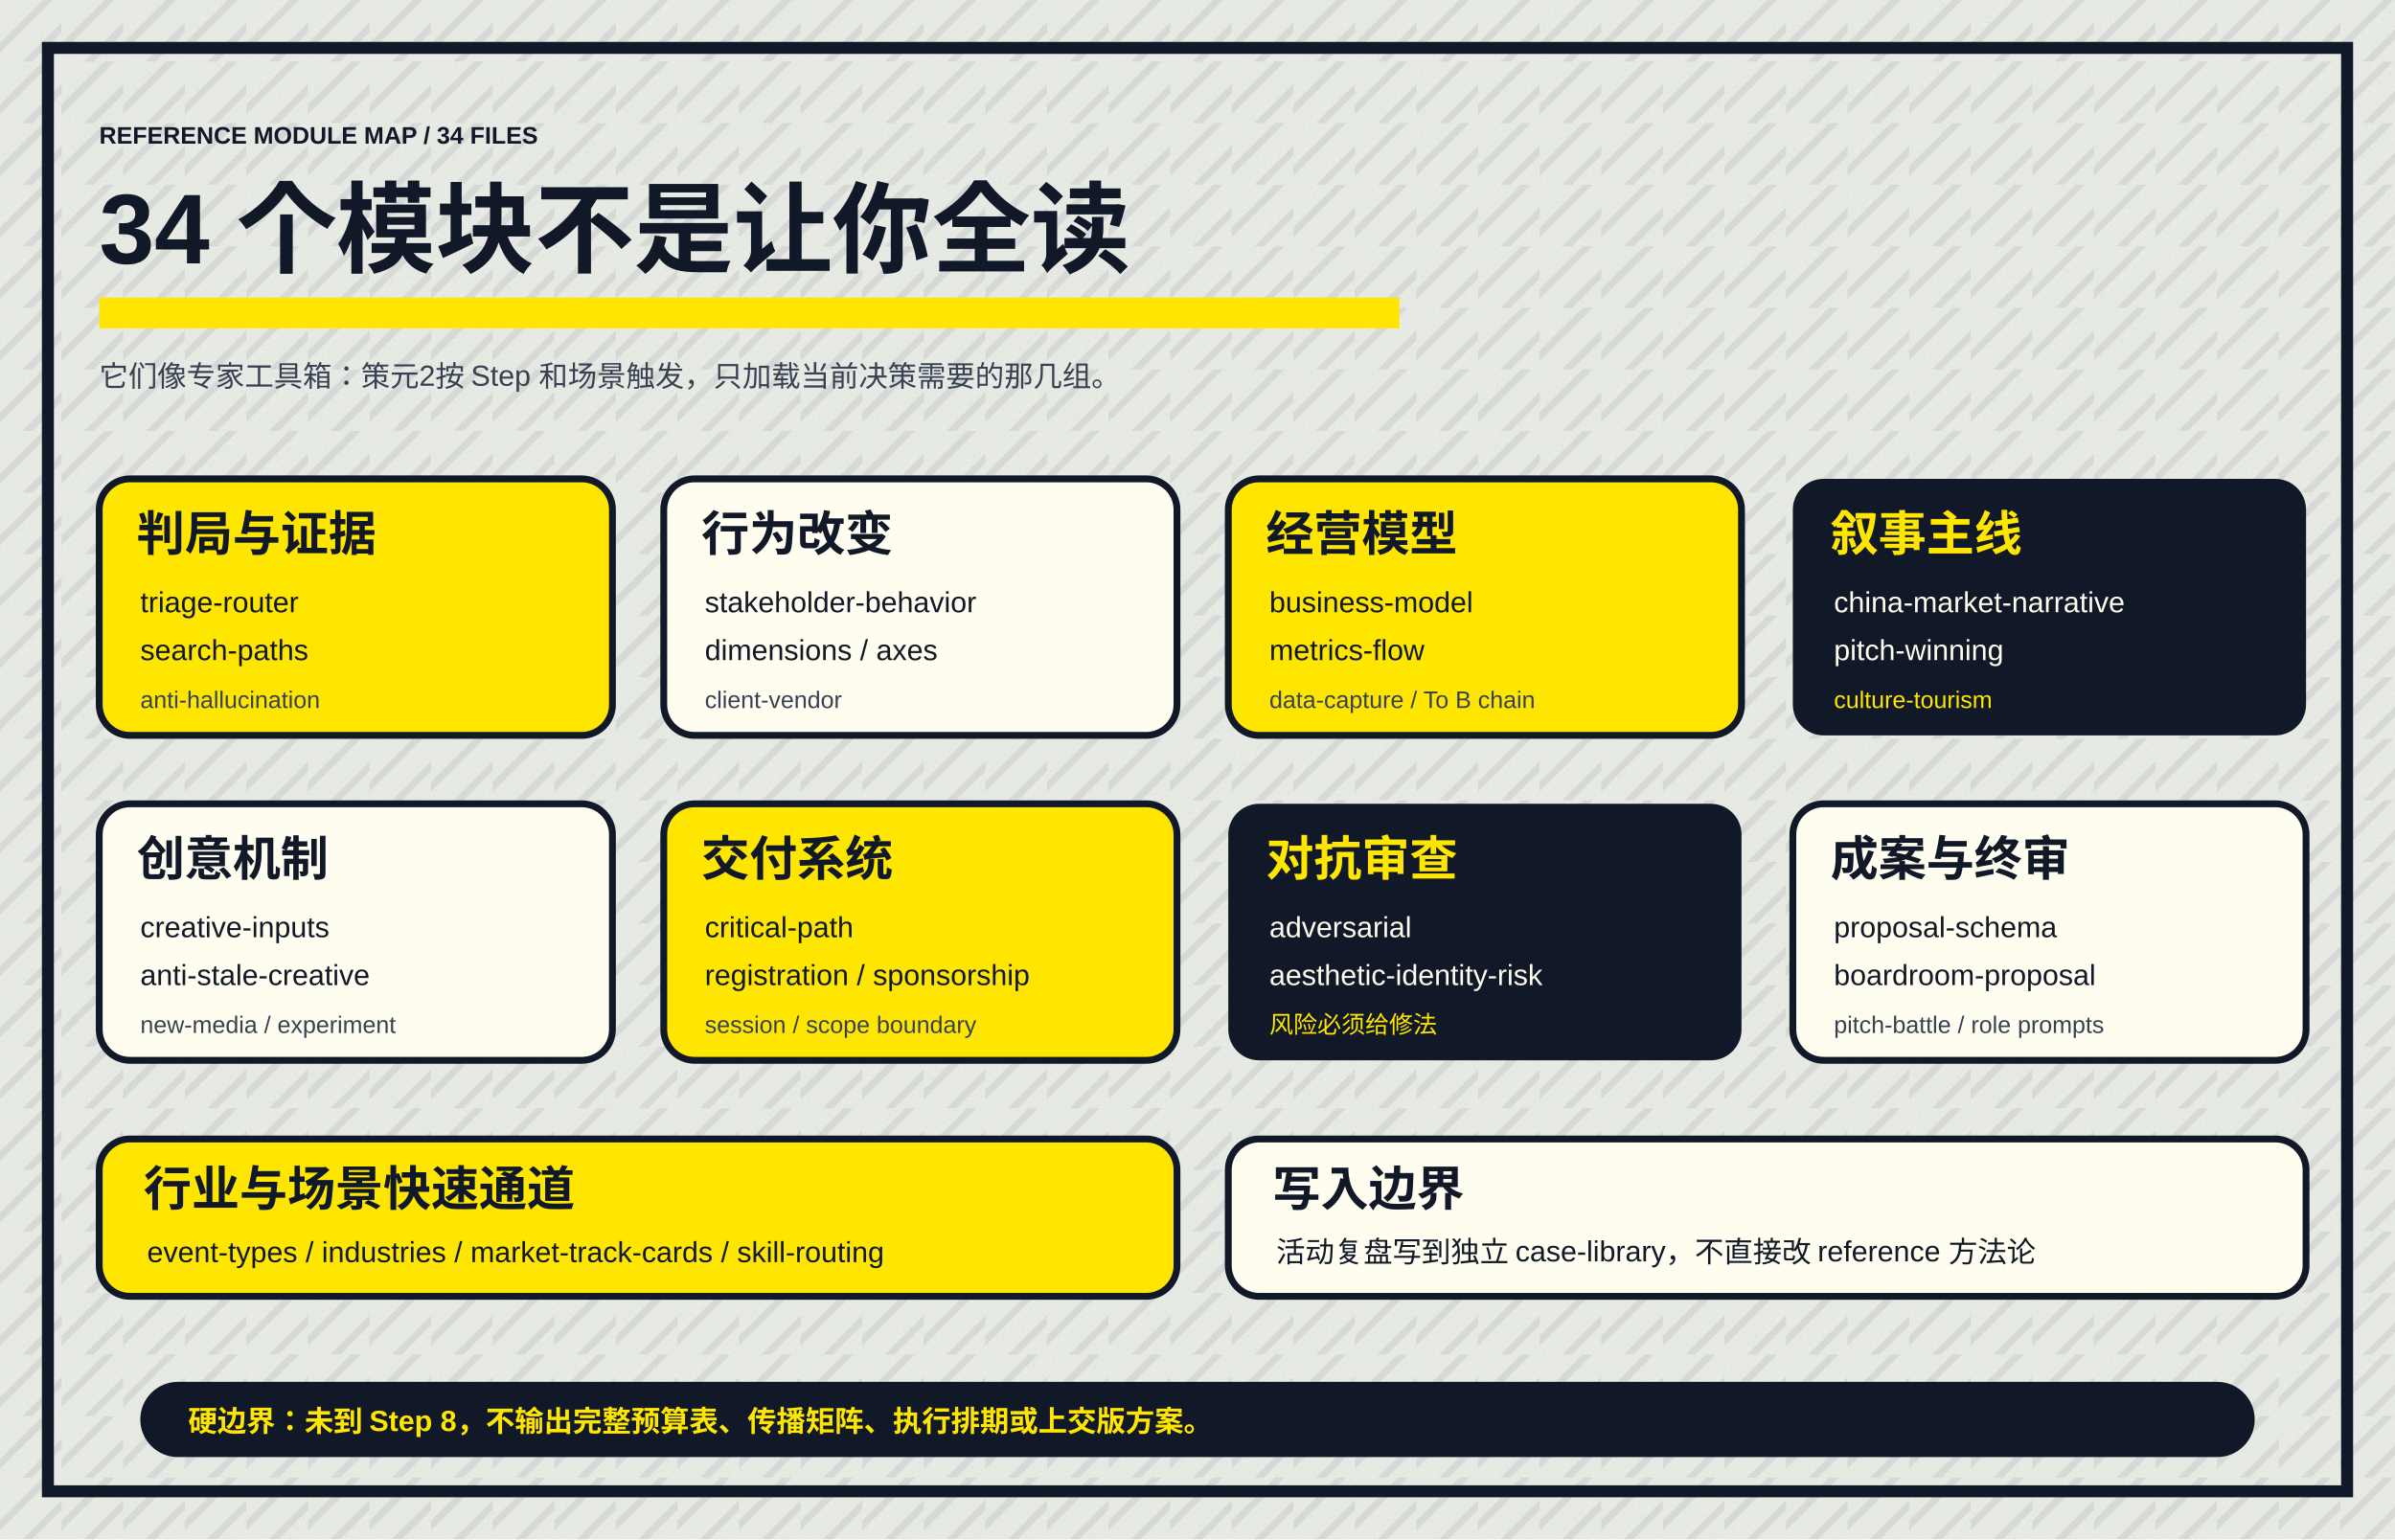
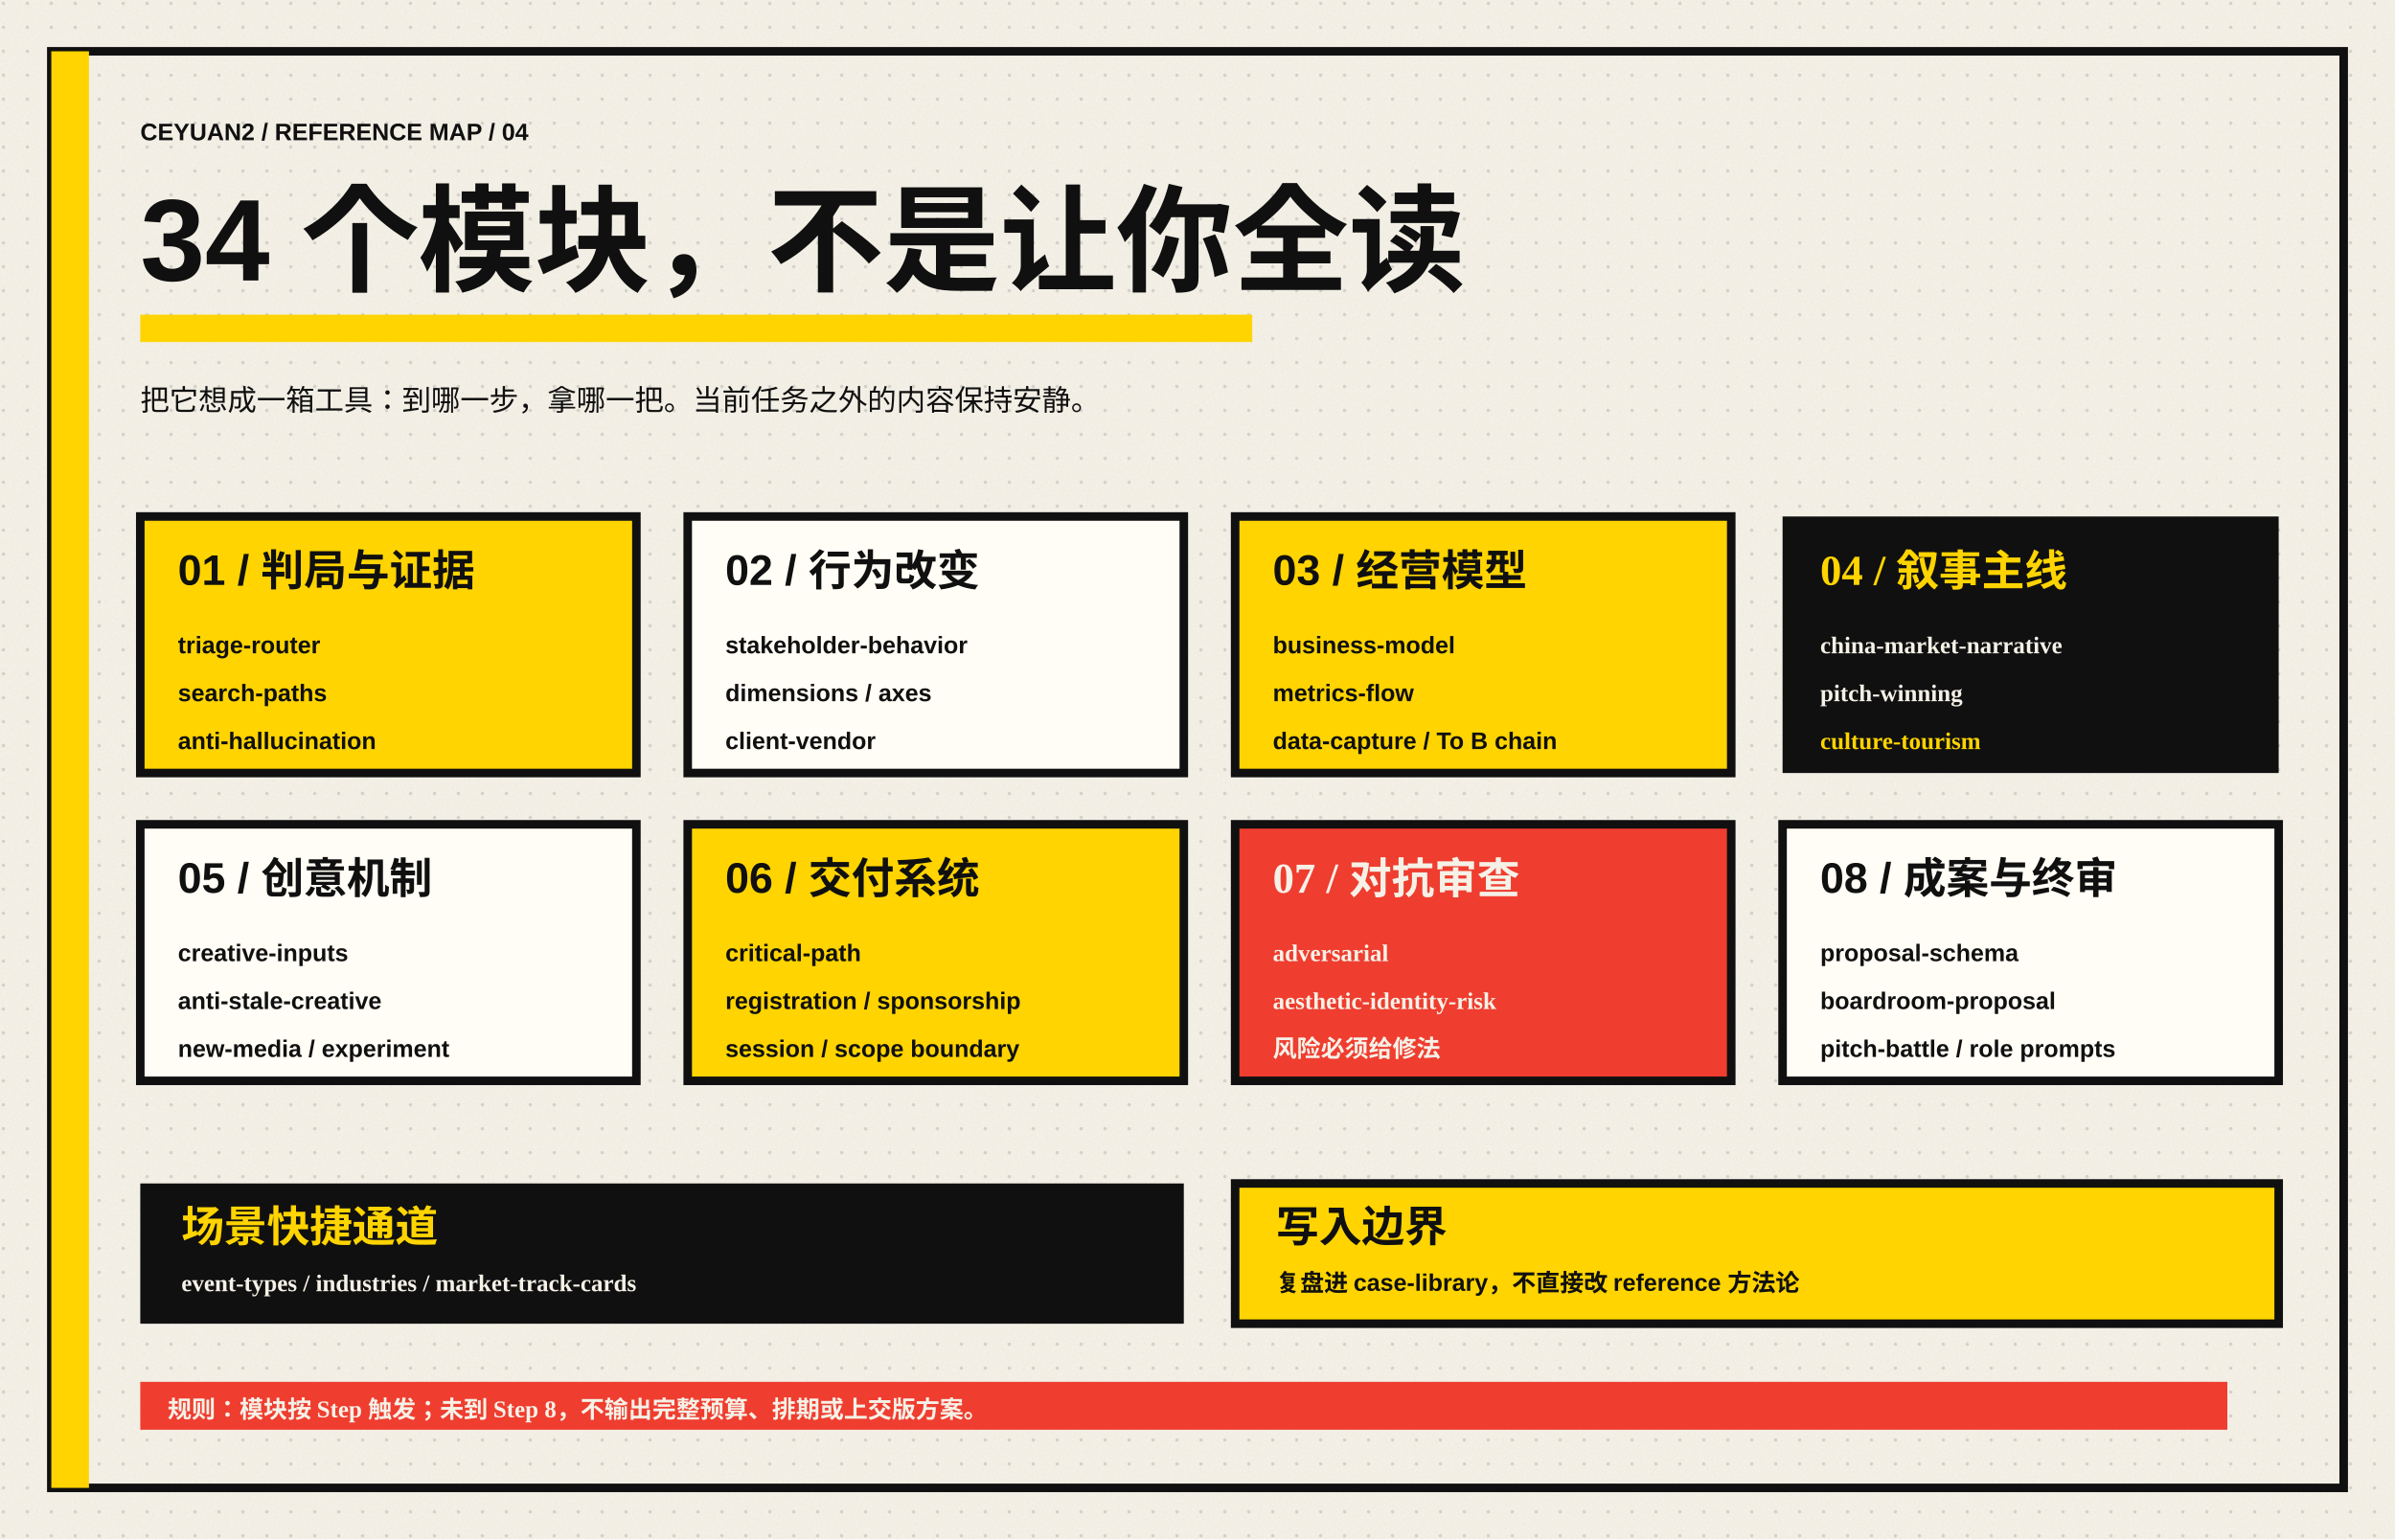
<svg xmlns="http://www.w3.org/2000/svg" width="1400" height="900" viewBox="0 0 1400 900" role="img" aria-labelledby="title desc">
  <defs>
    <filter id="grain">
-       <feTurbulence type="fractalNoise" baseFrequency=".82" numOctaves="3" />
+       <feTurbulence type="fractalNoise" baseFrequency=".72" numOctaves="3" />
      <feColorMatrix type="saturate" values="0" />
      <feComponentTransfer>
-         <feFuncA type="table" tableValues="0 .13" />
+         <feFuncA type="table" tableValues="0 .1" />
      </feComponentTransfer>
    </filter>
-     <pattern id="slash" width="36" height="36" patternUnits="userSpaceOnUse">
-       <path d="M-8 36L36-8M8 44L44 8" stroke="#111827" stroke-opacity=".08" stroke-width="4" />
+     <pattern id="dots" width="14" height="14" patternUnits="userSpaceOnUse">
+       <circle cx="2" cy="2" r="1" fill="#101010" opacity=".14" />
    </pattern>
-     <style>
-       .bg{fill:#e9ede6}.ink{fill:#111827;font-family:Arial,"Microsoft YaHei",sans-serif}.muted{fill:#374151;font-family:Arial,"Microsoft YaHei",sans-serif}
-       .yellow{fill:#ffe600}.black{fill:#111827}.white{fill:#fffdf0}.stroke{stroke:#111827;stroke-width:4}.heavy{stroke:#111827;stroke-width:7}
-       .big{font-size:58px;font-weight:900}.h2{font-size:28px;font-weight:900}.body{font-size:17px}.small{font-size:14px}
-     </style>
+     <style>.ink{fill:#101010;font-family:Arial,"Microsoft YaHei",sans-serif}.cream{fill:#f5f1e7}.yellow{fill:#ffd400}.red{fill:#ef3d2f}.line{stroke:#101010;stroke-width:5}.big{font-size:68px;font-weight:900}.h{font-size:25px;font-weight:900}.body{font-size:17px}.small{font-size:14px;font-weight:700}</style>
  </defs>
-   <rect width="1400" height="900" class="bg" />
-   <rect width="1400" height="900" fill="url(#slash)" />
+   <rect width="1400" height="900" class="cream" />
+   <rect width="1400" height="900" fill="url(#dots)" />
  <rect width="1400" height="900" filter="url(#grain)" />
-   <rect x="28" y="28" width="1344" height="844" fill="none" class="heavy" />
-   <text x="58" y="84" class="ink small" font-weight="900">REFERENCE MODULE MAP / 34 FILES</text>
-   <text x="58" y="154" class="ink big">34 个模块不是让你全读</text>
-   <rect x="58" y="174" width="760" height="18" class="yellow" />
-   <text x="58" y="226" class="muted body">它们像专家工具箱：策元2按 Step 和场景触发，只加载当前决策需要的那几组。</text>
-   <g transform="translate(58 280)">
-     <rect x="0" y="0" width="300" height="150" rx="18" class="yellow stroke" />
-     <text x="22" y="42" class="ink h2">判局与证据</text>
-     <text x="24" y="78" class="ink body">triage-router</text>
-     <text x="24" y="106" class="ink body">search-paths</text>
-     <text x="24" y="134" class="muted small">anti-hallucination</text>
-     <rect x="330" y="0" width="300" height="150" rx="18" class="white stroke" />
-     <text x="352" y="42" class="ink h2">行为改变</text>
-     <text x="354" y="78" class="ink body">stakeholder-behavior</text>
-     <text x="354" y="106" class="ink body">dimensions / axes</text>
-     <text x="354" y="134" class="muted small">client-vendor</text>
-     <rect x="660" y="0" width="300" height="150" rx="18" class="yellow stroke" />
-     <text x="682" y="42" class="ink h2">经营模型</text>
-     <text x="684" y="78" class="ink body">business-model</text>
-     <text x="684" y="106" class="ink body">metrics-flow</text>
-     <text x="684" y="134" class="muted small">data-capture / To B chain</text>
-     <rect x="990" y="0" width="300" height="150" rx="18" class="black" />
-     <text x="1012" y="42" fill="#ffe600" class="h2" font-family="Arial,'Microsoft YaHei',sans-serif">叙事主线</text>
-     <text x="1014" y="78" fill="#fffdf0" class="body" font-family="Arial,'Microsoft YaHei',sans-serif">china-market-narrative</text>
-     <text x="1014" y="106" fill="#fffdf0" class="body" font-family="Arial,'Microsoft YaHei',sans-serif">pitch-winning</text>
-     <text x="1014" y="134" fill="#ffe600" class="small" font-family="Arial,'Microsoft YaHei',sans-serif">culture-tourism</text>
-     <rect x="0" y="190" width="300" height="150" rx="18" class="white stroke" />
-     <text x="22" y="232" class="ink h2">创意机制</text>
-     <text x="24" y="268" class="ink body">creative-inputs</text>
-     <text x="24" y="296" class="ink body">anti-stale-creative</text>
-     <text x="24" y="324" class="muted small">new-media / experiment</text>
-     <rect x="330" y="190" width="300" height="150" rx="18" class="yellow stroke" />
-     <text x="352" y="232" class="ink h2">交付系统</text>
-     <text x="354" y="268" class="ink body">critical-path</text>
-     <text x="354" y="296" class="ink body">registration / sponsorship</text>
-     <text x="354" y="324" class="muted small">session / scope boundary</text>
-     <rect x="660" y="190" width="300" height="150" rx="18" class="black" />
-     <text x="682" y="232" fill="#ffe600" class="h2" font-family="Arial,'Microsoft YaHei',sans-serif">对抗审查</text>
-     <text x="684" y="268" fill="#fffdf0" class="body" font-family="Arial,'Microsoft YaHei',sans-serif">adversarial</text>
-     <text x="684" y="296" fill="#fffdf0" class="body" font-family="Arial,'Microsoft YaHei',sans-serif">aesthetic-identity-risk</text>
-     <text x="684" y="324" fill="#ffe600" class="small" font-family="Arial,'Microsoft YaHei',sans-serif">风险必须给修法</text>
-     <rect x="990" y="190" width="300" height="150" rx="18" class="white stroke" />
-     <text x="1012" y="232" class="ink h2">成案与终审</text>
-     <text x="1014" y="268" class="ink body">proposal-schema</text>
-     <text x="1014" y="296" class="ink body">boardroom-proposal</text>
-     <text x="1014" y="324" class="muted small">pitch-battle / role prompts</text>
-     <rect x="0" y="386" width="630" height="92" rx="18" class="yellow stroke" />
-     <text x="26" y="425" class="ink h2">行业与场景快速通道</text>
-     <text x="28" y="458" class="ink body">event-types / industries / market-track-cards / skill-routing</text>
-     <rect x="660" y="386" width="630" height="92" rx="18" class="white stroke" />
-     <text x="686" y="425" class="ink h2">写入边界</text>
-     <text x="688" y="458" class="ink body">活动复盘写到独立 case-library，不直接改 reference 方法论</text>
+   <rect x="30" y="30" width="1340" height="840" fill="none" class="line" />
+   <rect x="30" y="30" width="22" height="840" class="yellow" />
+   <text x="82" y="82" class="ink small">CEYUAN2 / REFERENCE MAP / 04</text>
+   <text x="82" y="164" class="ink big">34 个模块，不是让你全读</text>
+   <rect x="82" y="184" width="650" height="16" class="yellow" />
+   <text x="82" y="240" class="ink body">把它想成一箱工具：到哪一步，拿哪一把。当前任务之外的内容保持安静。</text>
+   <g transform="translate(82 302)">
+     <g>
+       <rect width="290" height="150" class="yellow line" />
+       <text x="22" y="40" class="ink h">01 / 判局与证据</text>
+       <text x="22" y="80" class="ink small">triage-router</text>
+       <text x="22" y="108" class="ink small">search-paths</text>
+       <text x="22" y="136" class="ink small">anti-hallucination</text>
+       <rect x="320" width="290" height="150" fill="#fffdf5" class="line" />
+       <text x="342" y="40" class="ink h">02 / 行为改变</text>
+       <text x="342" y="80" class="ink small">stakeholder-behavior</text>
+       <text x="342" y="108" class="ink small">dimensions / axes</text>
+       <text x="342" y="136" class="ink small">client-vendor</text>
+       <rect x="640" width="290" height="150" class="yellow line" />
+       <text x="662" y="40" class="ink h">03 / 经营模型</text>
+       <text x="662" y="80" class="ink small">business-model</text>
+       <text x="662" y="108" class="ink small">metrics-flow</text>
+       <text x="662" y="136" class="ink small">data-capture / To B chain</text>
+       <rect x="960" width="290" height="150" class="ink" />
+       <text x="982" y="40" fill="#ffd400" class="h">04 / 叙事主线</text>
+       <text x="982" y="80" fill="#f5f1e7" class="small">china-market-narrative</text>
+       <text x="982" y="108" fill="#f5f1e7" class="small">pitch-winning</text>
+       <text x="982" y="136" fill="#ffd400" class="small">culture-tourism</text>
+     </g>
+     <g transform="translate(0 180)">
+       <rect width="290" height="150" fill="#fffdf5" class="line" />
+       <text x="22" y="40" class="ink h">05 / 创意机制</text>
+       <text x="22" y="80" class="ink small">creative-inputs</text>
+       <text x="22" y="108" class="ink small">anti-stale-creative</text>
+       <text x="22" y="136" class="ink small">new-media / experiment</text>
+       <rect x="320" width="290" height="150" class="yellow line" />
+       <text x="342" y="40" class="ink h">06 / 交付系统</text>
+       <text x="342" y="80" class="ink small">critical-path</text>
+       <text x="342" y="108" class="ink small">registration / sponsorship</text>
+       <text x="342" y="136" class="ink small">session / scope boundary</text>
+       <rect x="640" width="290" height="150" class="red line" />
+       <text x="662" y="40" fill="#f5f1e7" class="h">07 / 对抗审查</text>
+       <text x="662" y="80" fill="#f5f1e7" class="small">adversarial</text>
+       <text x="662" y="108" fill="#f5f1e7" class="small">aesthetic-identity-risk</text>
+       <text x="662" y="136" fill="#f5f1e7" class="small">风险必须给修法</text>
+       <rect x="960" width="290" height="150" fill="#fffdf5" class="line" />
+       <text x="982" y="40" class="ink h">08 / 成案与终审</text>
+       <text x="982" y="80" class="ink small">proposal-schema</text>
+       <text x="982" y="108" class="ink small">boardroom-proposal</text>
+       <text x="982" y="136" class="ink small">pitch-battle / role prompts</text>
+     </g>
+     <rect y="390" width="610" height="82" class="ink" />
+     <text x="24" y="424" fill="#ffd400" class="ink h" style="fill:#ffd400">场景快捷通道</text>
+     <text x="24" y="453" fill="#f5f1e7" class="small">event-types / industries / market-track-cards</text>
+     <rect x="640" y="390" width="610" height="82" class="yellow line" />
+     <text x="664" y="424" class="ink h">写入边界</text>
+     <text x="664" y="453" class="ink small">复盘进 case-library，不直接改 reference 方法论</text>
  </g>
-   <rect x="82" y="808" width="1236" height="44" rx="22" class="black" />
-   <text x="110" y="837" fill="#ffe600" class="body" font-family="Arial,'Microsoft YaHei',sans-serif" font-weight="900">硬边界：未到 Step 8，不输出完整预算表、传播矩阵、执行排期或上交版方案。</text>
+   <rect x="82" y="808" width="1220" height="28" class="red" />
+   <text x="98" y="829" fill="#f5f1e7" class="small">规则：模块按 Step 触发；未到 Step 8，不输出完整预算、排期或上交版方案。</text>
</svg>
